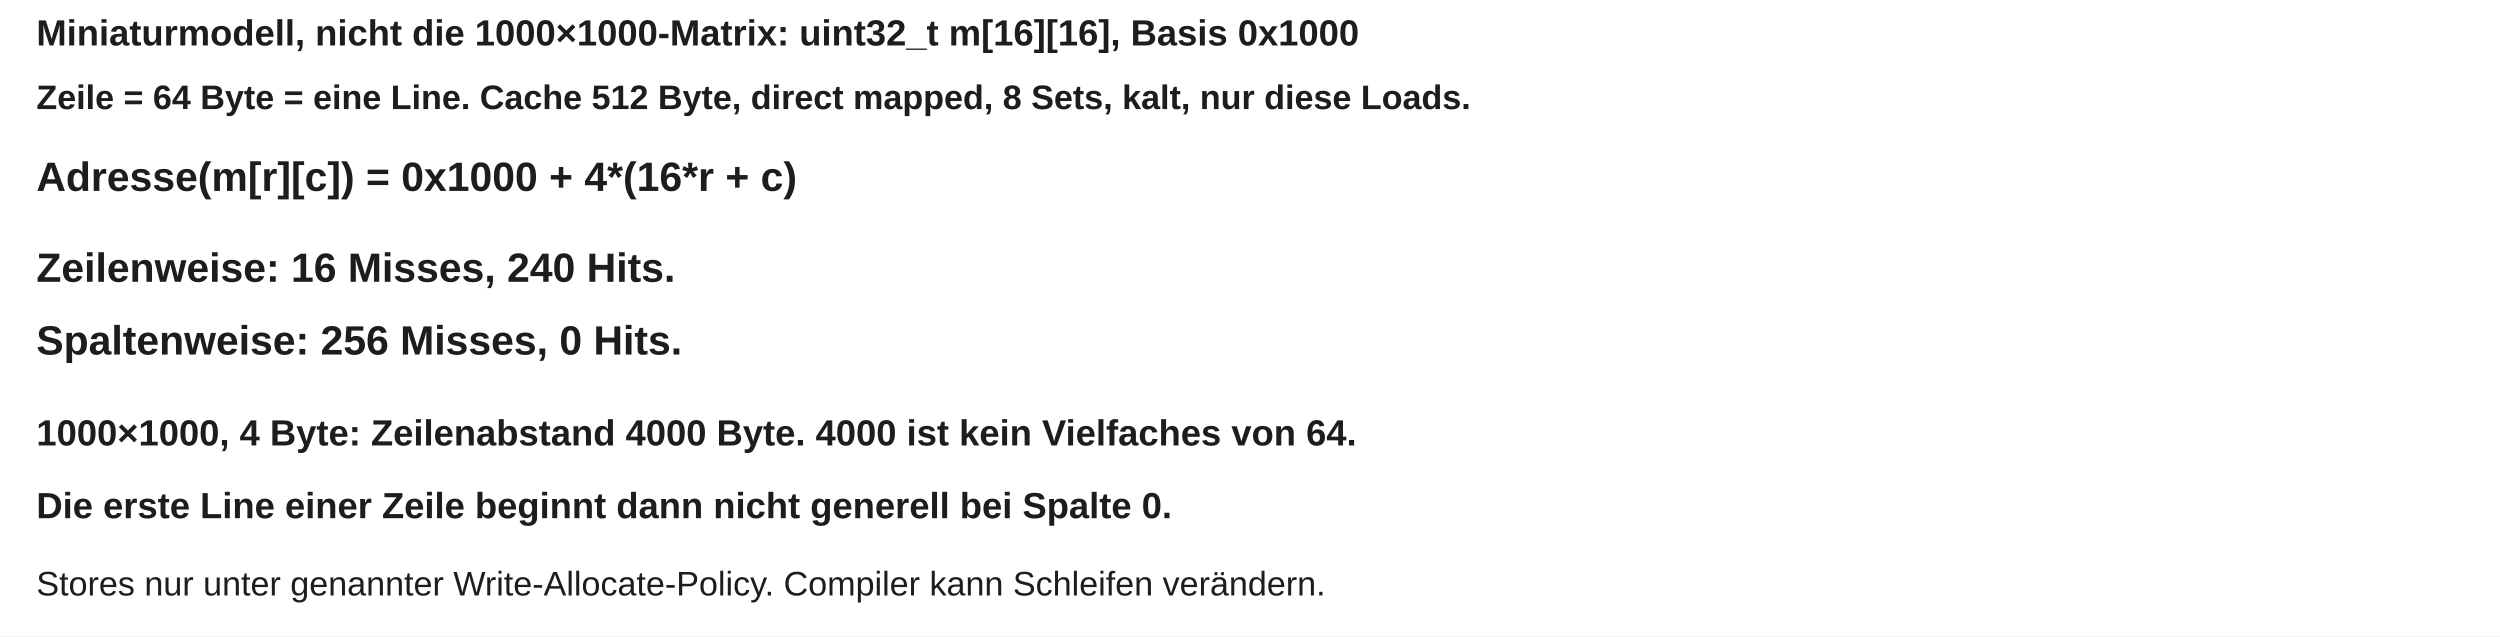
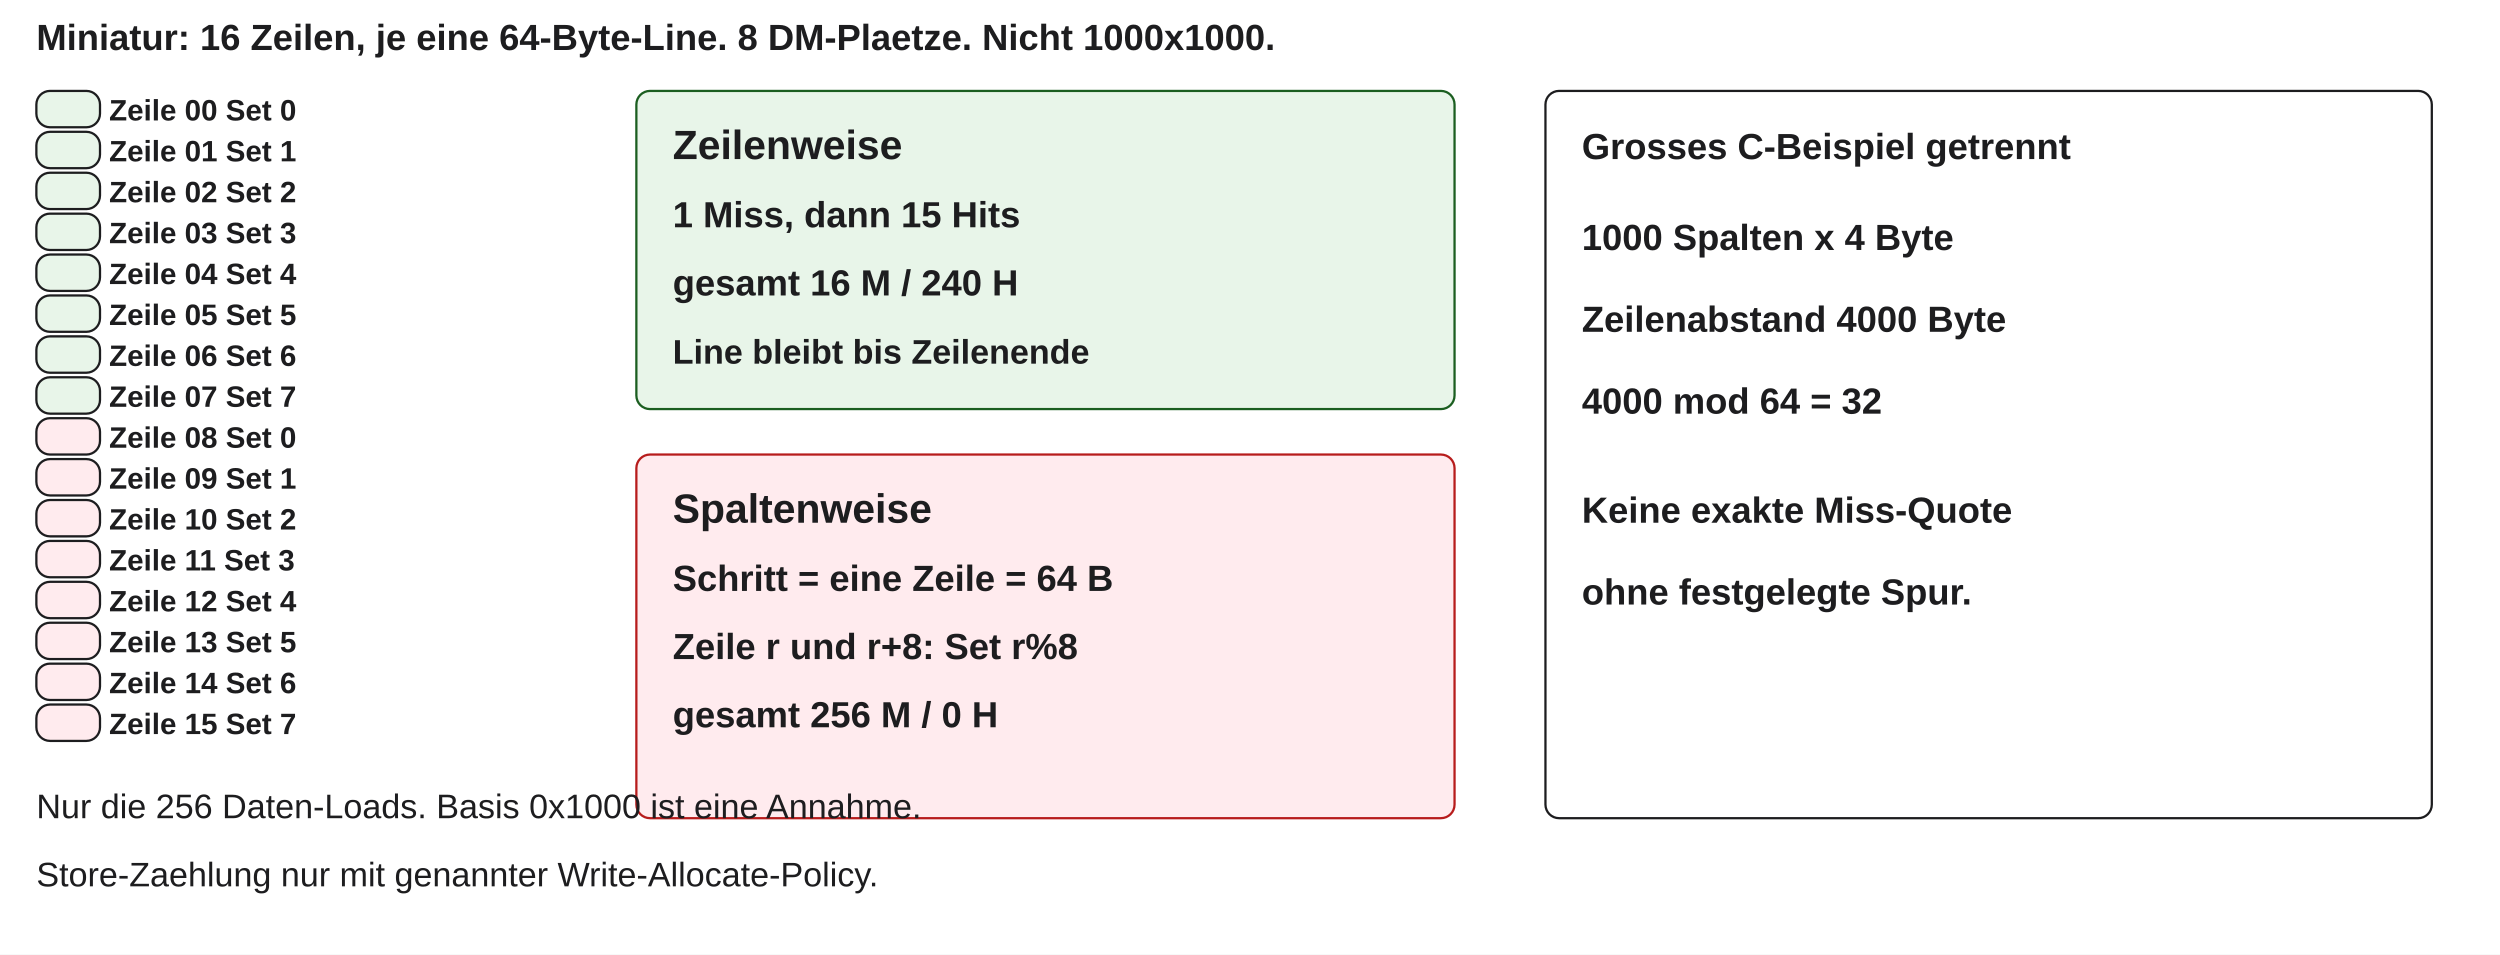
- <svg xmlns="http://www.w3.org/2000/svg" viewBox="0 0 1100 280" width="1100" height="280">
-   <rect width="1100" height="280" fill="#fff" />
+ <svg xmlns="http://www.w3.org/2000/svg" viewBox="0 0 1100 420" width="1100" height="420">
+   <rect width="1100" height="420" fill="#fff" />
  <style>text{font-family:Arial,Helvetica,sans-serif;fill:#1D1D1F}</style>
-   <text x="16" y="20" font-size="16" font-weight="600" fill="#6A1B9A" text-anchor="start">Miniaturmodell, nicht die 1000×1000-Matrix: uint32_t m[16][16], Basis 0x1000</text>
-   <text x="16" y="48" font-size="15" font-weight="600" fill="#1D1D1F" text-anchor="start">Zeile = 64 Byte = eine Line. Cache 512 Byte, direct mapped, 8 Sets, kalt, nur diese Loads.</text>
-   <text x="16" y="84" font-size="18" font-weight="600" fill="#1D1D1F" text-anchor="start">Adresse(m[r][c]) = 0x1000 + 4*(16*r + c)</text>
-   <text x="16" y="124" font-size="18" font-weight="600" fill="#1B5E20" text-anchor="start">Zeilenweise: 16 Misses, 240 Hits.</text>
-   <text x="16" y="156" font-size="18" font-weight="600" fill="#B71C1C" text-anchor="start">Spaltenweise: 256 Misses, 0 Hits.</text>
-   <text x="16" y="196" font-size="16" font-weight="600" fill="#1D1D1F" text-anchor="start">1000×1000, 4 Byte: Zeilenabstand 4000 Byte. 4000 ist kein Vielfaches von 64.</text>
-   <text x="16" y="228" font-size="16" font-weight="600" fill="#1D1D1F" text-anchor="start">Die erste Line einer Zeile beginnt dann nicht generell bei Spalte 0.</text>
-   <text x="16" y="262" font-size="15" font-weight="400" fill="#5F6368" text-anchor="start">Stores nur unter genannter Write-Allocate-Policy. Compiler kann Schleifen verändern.</text>
+   <text x="16" y="22" font-size="16" font-weight="600" fill="#1D1D1F" text-anchor="start">Miniatur: 16 Zeilen, je eine 64-Byte-Line. 8 DM-Plaetze. Nicht 1000x1000.</text>
+   <rect x="16" y="40" width="28" height="16" rx="6" fill="#E8F5E9" stroke="#1D1D1F" />
+   <text x="48" y="53" font-size="13" font-weight="600" fill="#1D1D1F" text-anchor="start">Zeile 00  Set 0</text>
+   <rect x="16" y="58" width="28" height="16" rx="6" fill="#E8F5E9" stroke="#1D1D1F" />
+   <text x="48" y="71" font-size="13" font-weight="600" fill="#1D1D1F" text-anchor="start">Zeile 01  Set 1</text>
+   <rect x="16" y="76" width="28" height="16" rx="6" fill="#E8F5E9" stroke="#1D1D1F" />
+   <text x="48" y="89" font-size="13" font-weight="600" fill="#1D1D1F" text-anchor="start">Zeile 02  Set 2</text>
+   <rect x="16" y="94" width="28" height="16" rx="6" fill="#E8F5E9" stroke="#1D1D1F" />
+   <text x="48" y="107" font-size="13" font-weight="600" fill="#1D1D1F" text-anchor="start">Zeile 03  Set 3</text>
+   <rect x="16" y="112" width="28" height="16" rx="6" fill="#E8F5E9" stroke="#1D1D1F" />
+   <text x="48" y="125" font-size="13" font-weight="600" fill="#1D1D1F" text-anchor="start">Zeile 04  Set 4</text>
+   <rect x="16" y="130" width="28" height="16" rx="6" fill="#E8F5E9" stroke="#1D1D1F" />
+   <text x="48" y="143" font-size="13" font-weight="600" fill="#1D1D1F" text-anchor="start">Zeile 05  Set 5</text>
+   <rect x="16" y="148" width="28" height="16" rx="6" fill="#E8F5E9" stroke="#1D1D1F" />
+   <text x="48" y="161" font-size="13" font-weight="600" fill="#1D1D1F" text-anchor="start">Zeile 06  Set 6</text>
+   <rect x="16" y="166" width="28" height="16" rx="6" fill="#E8F5E9" stroke="#1D1D1F" />
+   <text x="48" y="179" font-size="13" font-weight="600" fill="#1D1D1F" text-anchor="start">Zeile 07  Set 7</text>
+   <rect x="16" y="184" width="28" height="16" rx="6" fill="#FFEBEE" stroke="#1D1D1F" />
+   <text x="48" y="197" font-size="13" font-weight="600" fill="#1D1D1F" text-anchor="start">Zeile 08  Set 0</text>
+   <rect x="16" y="202" width="28" height="16" rx="6" fill="#FFEBEE" stroke="#1D1D1F" />
+   <text x="48" y="215" font-size="13" font-weight="600" fill="#1D1D1F" text-anchor="start">Zeile 09  Set 1</text>
+   <rect x="16" y="220" width="28" height="16" rx="6" fill="#FFEBEE" stroke="#1D1D1F" />
+   <text x="48" y="233" font-size="13" font-weight="600" fill="#1D1D1F" text-anchor="start">Zeile 10  Set 2</text>
+   <rect x="16" y="238" width="28" height="16" rx="6" fill="#FFEBEE" stroke="#1D1D1F" />
+   <text x="48" y="251" font-size="13" font-weight="600" fill="#1D1D1F" text-anchor="start">Zeile 11  Set 3</text>
+   <rect x="16" y="256" width="28" height="16" rx="6" fill="#FFEBEE" stroke="#1D1D1F" />
+   <text x="48" y="269" font-size="13" font-weight="600" fill="#1D1D1F" text-anchor="start">Zeile 12  Set 4</text>
+   <rect x="16" y="274" width="28" height="16" rx="6" fill="#FFEBEE" stroke="#1D1D1F" />
+   <text x="48" y="287" font-size="13" font-weight="600" fill="#1D1D1F" text-anchor="start">Zeile 13  Set 5</text>
+   <rect x="16" y="292" width="28" height="16" rx="6" fill="#FFEBEE" stroke="#1D1D1F" />
+   <text x="48" y="305" font-size="13" font-weight="600" fill="#1D1D1F" text-anchor="start">Zeile 14  Set 6</text>
+   <rect x="16" y="310" width="28" height="16" rx="6" fill="#FFEBEE" stroke="#1D1D1F" />
+   <text x="48" y="323" font-size="13" font-weight="600" fill="#1D1D1F" text-anchor="start">Zeile 15  Set 7</text>
+   <rect x="280" y="40" width="360" height="140" rx="6" fill="#E8F5E9" stroke="#1B5E20" />
+   <text x="296" y="70" font-size="18" font-weight="600" fill="#1B5E20" text-anchor="start">Zeilenweise</text>
+   <text x="296" y="100" font-size="16" font-weight="600" fill="#1B5E20" text-anchor="start">1 Miss, dann 15 Hits</text>
+   <text x="296" y="130" font-size="16" font-weight="600" fill="#1B5E20" text-anchor="start">gesamt 16 M / 240 H</text>
+   <text x="296" y="160" font-size="15" font-weight="600" fill="#1B5E20" text-anchor="start">Line bleibt bis Zeilenende</text>
+   <rect x="280" y="200" width="360" height="160" rx="6" fill="#FFEBEE" stroke="#B71C1C" />
+   <text x="296" y="230" font-size="18" font-weight="600" fill="#B71C1C" text-anchor="start">Spaltenweise</text>
+   <text x="296" y="260" font-size="16" font-weight="600" fill="#B71C1C" text-anchor="start">Schritt = eine Zeile = 64 B</text>
+   <text x="296" y="290" font-size="16" font-weight="600" fill="#B71C1C" text-anchor="start">Zeile r und r+8: Set r%8</text>
+   <text x="296" y="320" font-size="16" font-weight="600" fill="#B71C1C" text-anchor="start">gesamt 256 M / 0 H</text>
+   <rect x="680" y="40" width="390" height="320" rx="6" fill="#fff" stroke="#1D1D1F" />
+   <text x="696" y="70" font-size="16" font-weight="600" fill="#6A1B9A" text-anchor="start">Grosses C-Beispiel getrennt</text>
+   <text x="696" y="110" font-size="16" font-weight="600" fill="#1D1D1F" text-anchor="start">1000 Spalten x 4 Byte</text>
+   <text x="696" y="146" font-size="16" font-weight="600" fill="#1D1D1F" text-anchor="start">Zeilenabstand 4000 Byte</text>
+   <text x="696" y="182" font-size="16" font-weight="600" fill="#1D1D1F" text-anchor="start">4000 mod 64 = 32</text>
+   <text x="696" y="230" font-size="16" font-weight="600" fill="#B71C1C" text-anchor="start">Keine exakte Miss-Quote</text>
+   <text x="696" y="266" font-size="16" font-weight="600" fill="#B71C1C" text-anchor="start">ohne festgelegte Spur.</text>
+   <text x="16" y="360" font-size="15" font-weight="400" fill="#5F6368" text-anchor="start">Nur die 256 Daten-Loads. Basis 0x1000 ist eine Annahme.</text>
+   <text x="16" y="390" font-size="15" font-weight="400" fill="#5F6368" text-anchor="start">Store-Zaehlung nur mit genannter Write-Allocate-Policy.</text>
</svg>
